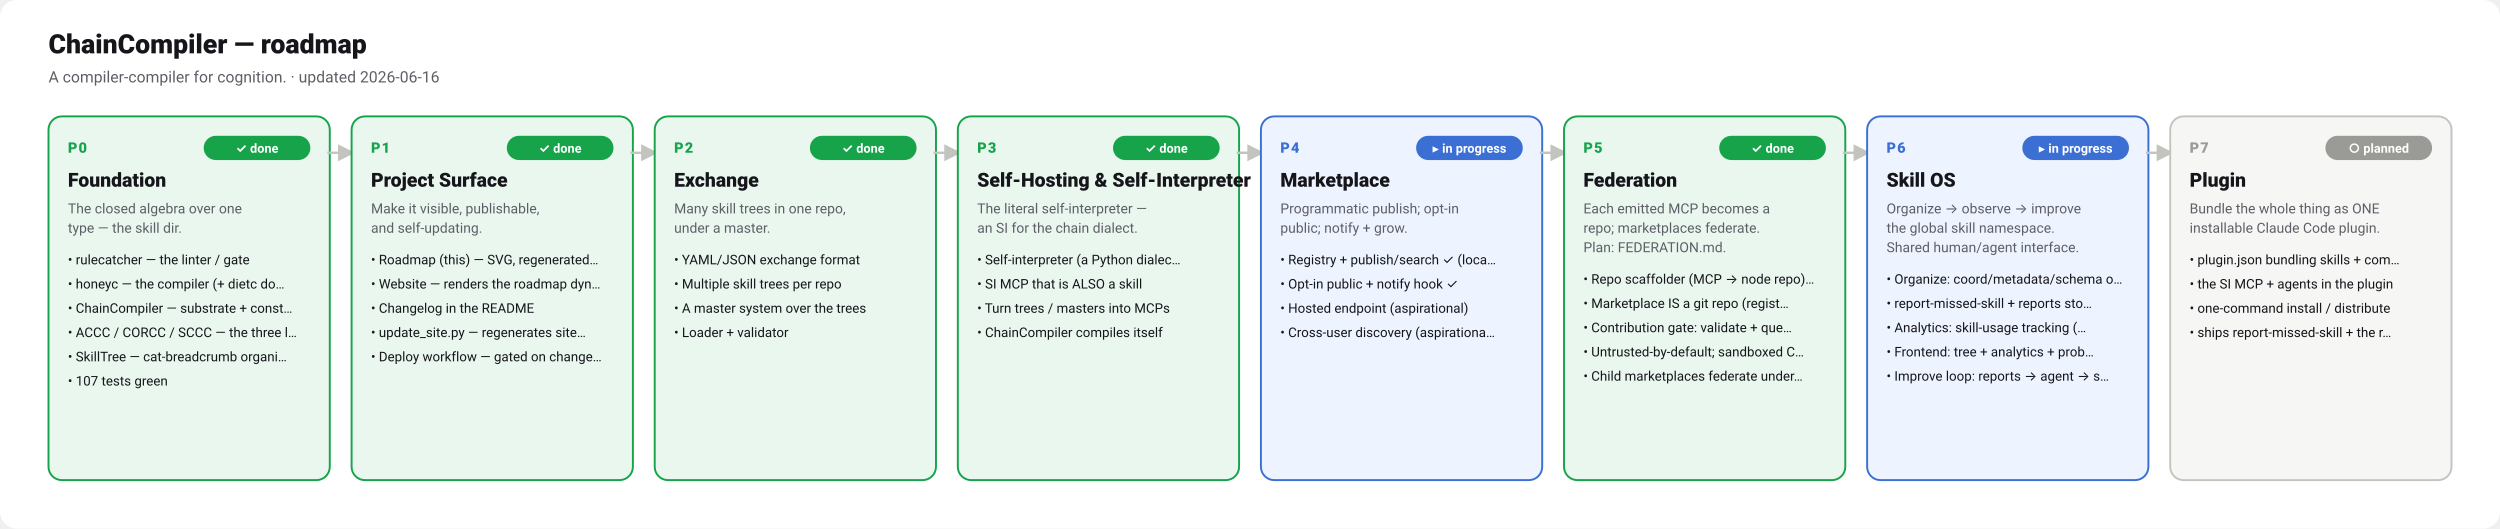
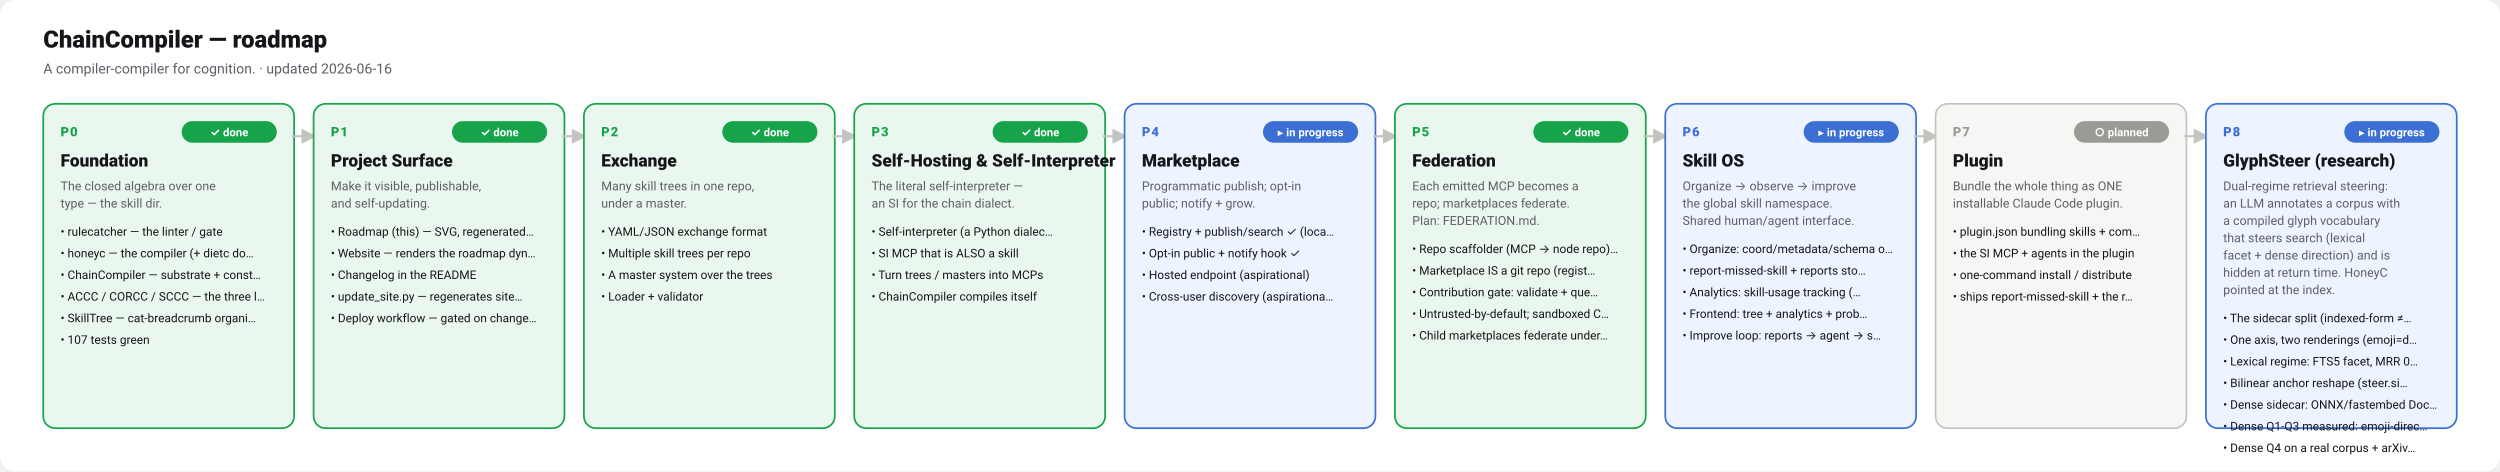
- <svg xmlns="http://www.w3.org/2000/svg" viewBox="0 0 2062 436" font-family="ui-sans-serif, system-ui, -apple-system, Segoe UI, Roboto, sans-serif">
-   <rect x="0" y="0" width="2062" height="436" rx="14" fill="#ffffff" />
+ <svg xmlns="http://www.w3.org/2000/svg" viewBox="0 0 2312 436" font-family="ui-sans-serif, system-ui, -apple-system, Segoe UI, Roboto, sans-serif">
+   <rect x="0" y="0" width="2312" height="436" rx="14" fill="#ffffff" />
  <text x="40" y="44" font-size="22" font-weight="800" fill="#15151a">ChainCompiler — roadmap</text>
  <text x="40" y="68" font-size="13" fill="#5e5e66">A compiler-compiler for cognition.  ·  updated 2026-06-16</text>
  <rect x="40" y="96" width="232" height="300" rx="11" fill="#e9f7ef" stroke="#16a34a" stroke-width="1.6" />
  <text x="56" y="126" font-size="12" font-weight="800" letter-spacing=".08em" fill="#16a34a">P0</text>
  <rect x="168" y="112" width="88" height="20" rx="10" fill="#16a34a" />
  <text x="212" y="126" text-anchor="middle" font-size="10.5" font-weight="700" fill="#ffffff">✓ done</text>
  <text x="56" y="154" font-size="16" font-weight="800" fill="#15151a">Foundation</text>
  <text x="56" y="176" font-size="11.5" fill="#5e5e66">The closed algebra over one</text>
  <text x="56" y="192" font-size="11.5" fill="#5e5e66">type — the skill dir.</text>
  <text x="56" y="218" font-size="11" fill="#15151a">•  rulecatcher — the linter / gate</text>
  <text x="56" y="238" font-size="11" fill="#15151a">•  honeyc — the compiler (+ dietc do…</text>
  <text x="56" y="258" font-size="11" fill="#15151a">•  ChainCompiler — substrate + const…</text>
  <text x="56" y="278" font-size="11" fill="#15151a">•  ACCC / CORCC / SCCC — the three l…</text>
  <text x="56" y="298" font-size="11" fill="#15151a">•  SkillTree — cat-breadcrumb organi…</text>
  <text x="56" y="318" font-size="11" fill="#15151a">•  107 tests green</text>
  <path d="M270 126 h20" stroke="#c4c4bf" stroke-width="2" marker-end="url(#a)" fill="none" />
  <rect x="290" y="96" width="232" height="300" rx="11" fill="#e9f7ef" stroke="#16a34a" stroke-width="1.6" />
  <text x="306" y="126" font-size="12" font-weight="800" letter-spacing=".08em" fill="#16a34a">P1</text>
  <rect x="418" y="112" width="88" height="20" rx="10" fill="#16a34a" />
  <text x="462" y="126" text-anchor="middle" font-size="10.5" font-weight="700" fill="#ffffff">✓ done</text>
  <text x="306" y="154" font-size="16" font-weight="800" fill="#15151a">Project Surface</text>
  <text x="306" y="176" font-size="11.5" fill="#5e5e66">Make it visible, publishable,</text>
  <text x="306" y="192" font-size="11.5" fill="#5e5e66">and self-updating.</text>
  <text x="306" y="218" font-size="11" fill="#15151a">•  Roadmap (this) — SVG, regenerated…</text>
  <text x="306" y="238" font-size="11" fill="#15151a">•  Website — renders the roadmap dyn…</text>
  <text x="306" y="258" font-size="11" fill="#15151a">•  Changelog in the README</text>
  <text x="306" y="278" font-size="11" fill="#15151a">•  update_site.py — regenerates site…</text>
  <text x="306" y="298" font-size="11" fill="#15151a">•  Deploy workflow — gated on change…</text>
  <path d="M520 126 h20" stroke="#c4c4bf" stroke-width="2" marker-end="url(#a)" fill="none" />
  <rect x="540" y="96" width="232" height="300" rx="11" fill="#e9f7ef" stroke="#16a34a" stroke-width="1.6" />
  <text x="556" y="126" font-size="12" font-weight="800" letter-spacing=".08em" fill="#16a34a">P2</text>
  <rect x="668" y="112" width="88" height="20" rx="10" fill="#16a34a" />
  <text x="712" y="126" text-anchor="middle" font-size="10.5" font-weight="700" fill="#ffffff">✓ done</text>
  <text x="556" y="154" font-size="16" font-weight="800" fill="#15151a">Exchange</text>
  <text x="556" y="176" font-size="11.5" fill="#5e5e66">Many skill trees in one repo,</text>
  <text x="556" y="192" font-size="11.5" fill="#5e5e66">under a master.</text>
  <text x="556" y="218" font-size="11" fill="#15151a">•  YAML/JSON exchange format</text>
  <text x="556" y="238" font-size="11" fill="#15151a">•  Multiple skill trees per repo</text>
  <text x="556" y="258" font-size="11" fill="#15151a">•  A master system over the trees</text>
  <text x="556" y="278" font-size="11" fill="#15151a">•  Loader + validator</text>
  <path d="M770 126 h20" stroke="#c4c4bf" stroke-width="2" marker-end="url(#a)" fill="none" />
  <rect x="790" y="96" width="232" height="300" rx="11" fill="#e9f7ef" stroke="#16a34a" stroke-width="1.6" />
  <text x="806" y="126" font-size="12" font-weight="800" letter-spacing=".08em" fill="#16a34a">P3</text>
  <rect x="918" y="112" width="88" height="20" rx="10" fill="#16a34a" />
  <text x="962" y="126" text-anchor="middle" font-size="10.5" font-weight="700" fill="#ffffff">✓ done</text>
  <text x="806" y="154" font-size="16" font-weight="800" fill="#15151a">Self-Hosting &amp; Self-Interpreter</text>
  <text x="806" y="176" font-size="11.5" fill="#5e5e66">The literal self-interpreter —</text>
  <text x="806" y="192" font-size="11.5" fill="#5e5e66">an SI for the chain dialect.</text>
  <text x="806" y="218" font-size="11" fill="#15151a">•  Self-interpreter (a Python dialec…</text>
  <text x="806" y="238" font-size="11" fill="#15151a">•  SI MCP that is ALSO a skill</text>
  <text x="806" y="258" font-size="11" fill="#15151a">•  Turn trees / masters into MCPs</text>
  <text x="806" y="278" font-size="11" fill="#15151a">•  ChainCompiler compiles itself</text>
  <path d="M1020 126 h20" stroke="#c4c4bf" stroke-width="2" marker-end="url(#a)" fill="none" />
  <rect x="1040" y="96" width="232" height="300" rx="11" fill="#eef4ff" stroke="#3b6fd4" stroke-width="1.6" />
  <text x="1056" y="126" font-size="12" font-weight="800" letter-spacing=".08em" fill="#3b6fd4">P4</text>
  <rect x="1168" y="112" width="88" height="20" rx="10" fill="#3b6fd4" />
  <text x="1212" y="126" text-anchor="middle" font-size="10.5" font-weight="700" fill="#ffffff">▸ in progress</text>
  <text x="1056" y="154" font-size="16" font-weight="800" fill="#15151a">Marketplace</text>
  <text x="1056" y="176" font-size="11.5" fill="#5e5e66">Programmatic publish; opt-in</text>
  <text x="1056" y="192" font-size="11.5" fill="#5e5e66">public; notify + grow.</text>
  <text x="1056" y="218" font-size="11" fill="#15151a">•  Registry + publish/search ✓ (loca…</text>
  <text x="1056" y="238" font-size="11" fill="#15151a">•  Opt-in public + notify hook ✓</text>
  <text x="1056" y="258" font-size="11" fill="#15151a">•  Hosted endpoint (aspirational)</text>
  <text x="1056" y="278" font-size="11" fill="#15151a">•  Cross-user discovery (aspirationa…</text>
  <path d="M1270 126 h20" stroke="#c4c4bf" stroke-width="2" marker-end="url(#a)" fill="none" />
  <rect x="1290" y="96" width="232" height="300" rx="11" fill="#e9f7ef" stroke="#16a34a" stroke-width="1.6" />
  <text x="1306" y="126" font-size="12" font-weight="800" letter-spacing=".08em" fill="#16a34a">P5</text>
  <rect x="1418" y="112" width="88" height="20" rx="10" fill="#16a34a" />
  <text x="1462" y="126" text-anchor="middle" font-size="10.5" font-weight="700" fill="#ffffff">✓ done</text>
  <text x="1306" y="154" font-size="16" font-weight="800" fill="#15151a">Federation</text>
  <text x="1306" y="176" font-size="11.5" fill="#5e5e66">Each emitted MCP becomes a</text>
  <text x="1306" y="192" font-size="11.5" fill="#5e5e66">repo; marketplaces federate.</text>
  <text x="1306" y="208" font-size="11.5" fill="#5e5e66">Plan: FEDERATION.md.</text>
  <text x="1306" y="234" font-size="11" fill="#15151a">•  Repo scaffolder (MCP → node repo)…</text>
  <text x="1306" y="254" font-size="11" fill="#15151a">•  Marketplace IS a git repo (regist…</text>
  <text x="1306" y="274" font-size="11" fill="#15151a">•  Contribution gate: validate + que…</text>
  <text x="1306" y="294" font-size="11" fill="#15151a">•  Untrusted-by-default; sandboxed C…</text>
  <text x="1306" y="314" font-size="11" fill="#15151a">•  Child marketplaces federate under…</text>
  <path d="M1520 126 h20" stroke="#c4c4bf" stroke-width="2" marker-end="url(#a)" fill="none" />
  <rect x="1540" y="96" width="232" height="300" rx="11" fill="#eef4ff" stroke="#3b6fd4" stroke-width="1.6" />
  <text x="1556" y="126" font-size="12" font-weight="800" letter-spacing=".08em" fill="#3b6fd4">P6</text>
  <rect x="1668" y="112" width="88" height="20" rx="10" fill="#3b6fd4" />
  <text x="1712" y="126" text-anchor="middle" font-size="10.5" font-weight="700" fill="#ffffff">▸ in progress</text>
  <text x="1556" y="154" font-size="16" font-weight="800" fill="#15151a">Skill OS</text>
  <text x="1556" y="176" font-size="11.5" fill="#5e5e66">Organize → observe → improve</text>
  <text x="1556" y="192" font-size="11.5" fill="#5e5e66">the global skill namespace.</text>
  <text x="1556" y="208" font-size="11.5" fill="#5e5e66">Shared human/agent interface.</text>
  <text x="1556" y="234" font-size="11" fill="#15151a">•  Organize: coord/metadata/schema o…</text>
  <text x="1556" y="254" font-size="11" fill="#15151a">•  report-missed-skill + reports sto…</text>
  <text x="1556" y="274" font-size="11" fill="#15151a">•  Analytics: skill-usage tracking (…</text>
  <text x="1556" y="294" font-size="11" fill="#15151a">•  Frontend: tree + analytics + prob…</text>
  <text x="1556" y="314" font-size="11" fill="#15151a">•  Improve loop: reports → agent → s…</text>
  <path d="M1770 126 h20" stroke="#c4c4bf" stroke-width="2" marker-end="url(#a)" fill="none" />
  <rect x="1790" y="96" width="232" height="300" rx="11" fill="#f6f6f5" stroke="#c4c4bf" stroke-width="1.6" />
  <text x="1806" y="126" font-size="12" font-weight="800" letter-spacing=".08em" fill="#9a9a96">P7</text>
  <rect x="1918" y="112" width="88" height="20" rx="10" fill="#9a9a96" />
  <text x="1962" y="126" text-anchor="middle" font-size="10.5" font-weight="700" fill="#ffffff">○ planned</text>
  <text x="1806" y="154" font-size="16" font-weight="800" fill="#15151a">Plugin</text>
  <text x="1806" y="176" font-size="11.5" fill="#5e5e66">Bundle the whole thing as ONE</text>
  <text x="1806" y="192" font-size="11.5" fill="#5e5e66">installable Claude Code plugin.</text>
  <text x="1806" y="218" font-size="11" fill="#15151a">•  plugin.json bundling skills + com…</text>
  <text x="1806" y="238" font-size="11" fill="#15151a">•  the SI MCP + agents in the plugin</text>
  <text x="1806" y="258" font-size="11" fill="#15151a">•  one-command install / distribute</text>
  <text x="1806" y="278" font-size="11" fill="#15151a">•  ships report-missed-skill + the r…</text>
+   <path d="M2020 126 h20" stroke="#c4c4bf" stroke-width="2" marker-end="url(#a)" fill="none" />
+   <rect x="2040" y="96" width="232" height="300" rx="11" fill="#eef4ff" stroke="#3b6fd4" stroke-width="1.6" />
+   <text x="2056" y="126" font-size="12" font-weight="800" letter-spacing=".08em" fill="#3b6fd4">P8</text>
+   <rect x="2168" y="112" width="88" height="20" rx="10" fill="#3b6fd4" />
+   <text x="2212" y="126" text-anchor="middle" font-size="10.5" font-weight="700" fill="#ffffff">▸ in progress</text>
+   <text x="2056" y="154" font-size="16" font-weight="800" fill="#15151a">GlyphSteer (research)</text>
+   <text x="2056" y="176" font-size="11.5" fill="#5e5e66">Dual-regime retrieval steering:</text>
+   <text x="2056" y="192" font-size="11.5" fill="#5e5e66">an LLM annotates a corpus with</text>
+   <text x="2056" y="208" font-size="11.5" fill="#5e5e66">a compiled glyph vocabulary</text>
+   <text x="2056" y="224" font-size="11.5" fill="#5e5e66">that steers search (lexical</text>
+   <text x="2056" y="240" font-size="11.5" fill="#5e5e66">facet + dense direction) and is</text>
+   <text x="2056" y="256" font-size="11.5" fill="#5e5e66">hidden at return time. HoneyC</text>
+   <text x="2056" y="272" font-size="11.5" fill="#5e5e66">pointed at the index.</text>
+   <text x="2056" y="298" font-size="11" fill="#15151a">•  The sidecar split (indexed-form ≠…</text>
+   <text x="2056" y="318" font-size="11" fill="#15151a">•  One axis, two renderings (emoji=d…</text>
+   <text x="2056" y="338" font-size="11" fill="#15151a">•  Lexical regime: FTS5 facet, MRR 0…</text>
+   <text x="2056" y="358" font-size="11" fill="#15151a">•  Bilinear anchor reshape (steer.si…</text>
+   <text x="2056" y="378" font-size="11" fill="#15151a">•  Dense sidecar: ONNX/fastembed Doc…</text>
+   <text x="2056" y="398" font-size="11" fill="#15151a">•  Dense Q1-Q3 measured: emoji-direc…</text>
+   <text x="2056" y="418" font-size="11" fill="#15151a">•  Dense Q4 on a real corpus + arXiv…</text>
  <defs>
    <marker id="a" viewBox="0 0 10 10" refX="8" refY="5" markerWidth="7" markerHeight="7" orient="auto">
      <path d="M0 0 L10 5 L0 10 z" fill="#c4c4bf" />
    </marker>
  </defs>
</svg>
